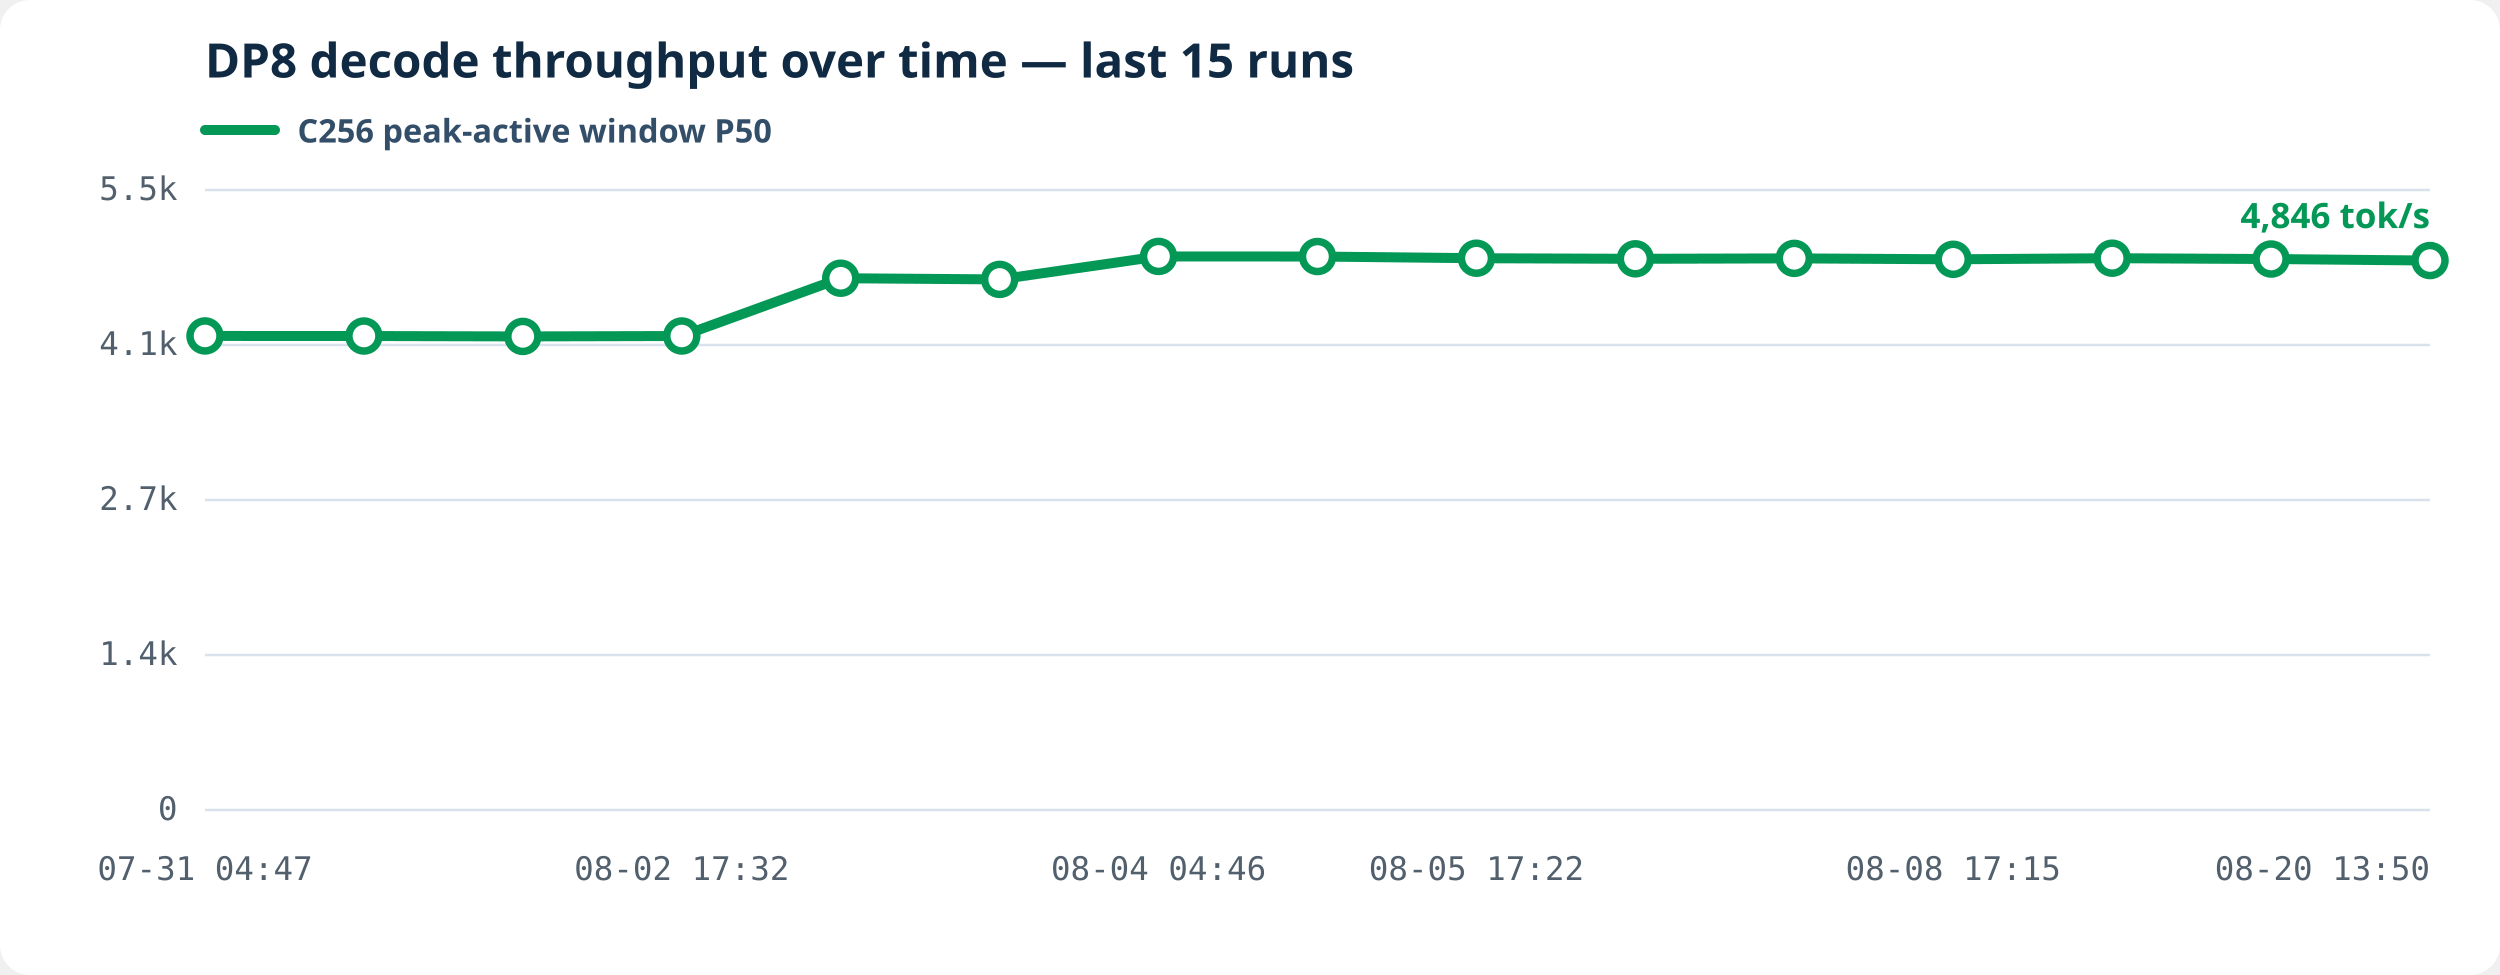
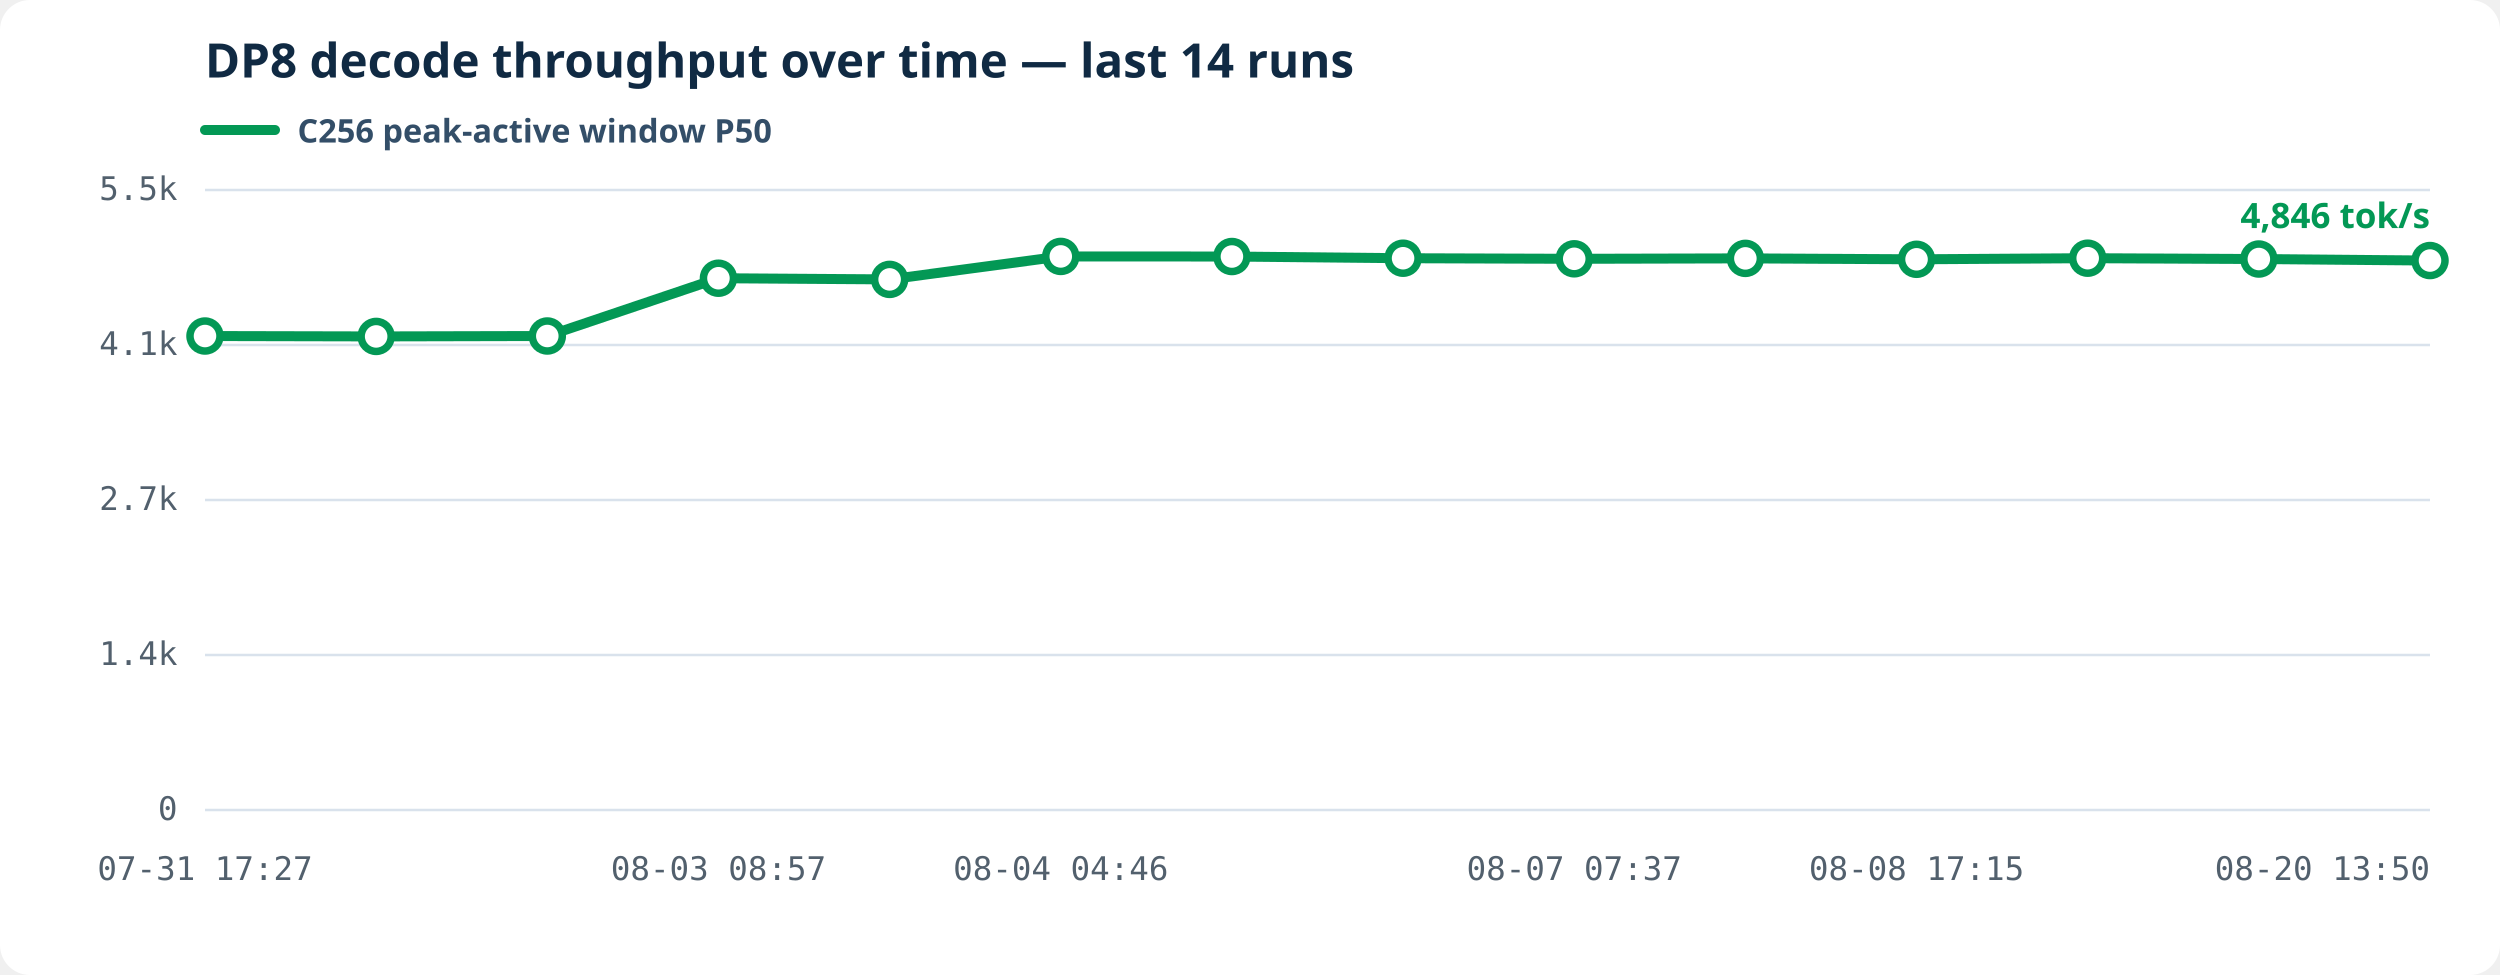
<svg xmlns="http://www.w3.org/2000/svg" viewBox="0 0 1000 390" role="img" aria-labelledby="decode-history-title decode-history-desc">
  <style>.bg{fill:#fff}.grid{stroke:#d9e2ec;stroke-width:1}.axis{fill:#52606d;font:13px ui-monospace,SFMono-Regular,Consolas,monospace}.heading{fill:#102a43;font:600 19px system-ui,sans-serif}.line{fill:none;stroke-width:4;stroke-linejoin:round;stroke-linecap:round}.dot{fill:#fff;stroke-width:3}.latest{stroke-width:3}.legend{fill:#334e68;font:600 13px system-ui,sans-serif}.value{font:600 14px system-ui,sans-serif}</style>
  <rect class="bg" width="1000" height="390" rx="12" />
-   <text class="heading" x="82" y="31">DP8 decode throughput over time — last 15 runs</text>
+   <text class="heading" x="82" y="31">DP8 decode throughput over time — last 14 runs</text>
  <line x1="82" y1="52" x2="110" y2="52" stroke="#039855" stroke-width="4" stroke-linecap="round" />
  <text class="legend" x="119" y="57">C256 peak-active window P50</text>
  <line class="grid" x1="82" y1="324.00" x2="972" y2="324.00" />
  <text class="axis" text-anchor="end" x="71" y="328.00">0</text>
  <line class="grid" x1="82" y1="262.00" x2="972" y2="262.00" />
  <text class="axis" text-anchor="end" x="71" y="266.00">1.4k</text>
  <line class="grid" x1="82" y1="200.00" x2="972" y2="200.00" />
  <text class="axis" text-anchor="end" x="71" y="204.00">2.7k</text>
  <line class="grid" x1="82" y1="138.00" x2="972" y2="138.00" />
  <text class="axis" text-anchor="end" x="71" y="142.00">4.1k</text>
  <line class="grid" x1="82" y1="76.00" x2="972" y2="76.00" />
  <text class="axis" text-anchor="end" x="71" y="80.00">5.5k</text>
-   <text class="axis" text-anchor="middle" x="82.00" y="352">07-31 04:47</text>
-   <text class="axis" text-anchor="middle" x="272.71" y="352">08-02 17:32</text>
-   <text class="axis" text-anchor="middle" x="463.43" y="352">08-04 04:46</text>
-   <text class="axis" text-anchor="middle" x="590.57" y="352">08-05 17:22</text>
-   <text class="axis" text-anchor="middle" x="781.29" y="352">08-08 17:15</text>
+   <text class="axis" text-anchor="middle" x="82.00" y="352">07-31 17:27</text>
+   <text class="axis" text-anchor="middle" x="287.38" y="352">08-03 08:57</text>
+   <text class="axis" text-anchor="middle" x="424.31" y="352">08-04 04:46</text>
+   <text class="axis" text-anchor="middle" x="629.69" y="352">08-07 07:37</text>
+   <text class="axis" text-anchor="middle" x="766.62" y="352">08-08 17:15</text>
  <text class="axis" text-anchor="end" x="972.00" y="352">08-20 13:50</text>
-   <polyline class="line" stroke="#039855" points="82.00,134.38 145.57,134.41 209.14,134.57 272.71,134.40 336.29,111.29 399.86,111.76 463.43,102.57 527.00,102.61 590.57,103.29 654.14,103.52 717.71,103.35 781.29,103.72 844.86,103.28 908.43,103.61 972.00,104.22" />
-   <circle class="dot" fill="#fff" stroke="#039855" cx="82.00" cy="134.38" r="6" />
-   <circle class="dot" fill="#fff" stroke="#039855" cx="145.57" cy="134.41" r="6" />
-   <circle class="dot" fill="#fff" stroke="#039855" cx="209.14" cy="134.57" r="6" />
-   <circle class="dot" fill="#fff" stroke="#039855" cx="272.71" cy="134.40" r="6" />
-   <circle class="dot" fill="#fff" stroke="#039855" cx="336.29" cy="111.29" r="6" />
-   <circle class="dot" fill="#fff" stroke="#039855" cx="399.86" cy="111.76" r="6" />
-   <circle class="dot" fill="#fff" stroke="#039855" cx="463.43" cy="102.57" r="6" />
-   <circle class="dot" fill="#fff" stroke="#039855" cx="527.00" cy="102.61" r="6" />
-   <circle class="dot" fill="#fff" stroke="#039855" cx="590.57" cy="103.29" r="6" />
-   <circle class="dot" fill="#fff" stroke="#039855" cx="654.14" cy="103.52" r="6" />
-   <circle class="dot" fill="#fff" stroke="#039855" cx="717.71" cy="103.35" r="6" />
-   <circle class="dot" fill="#fff" stroke="#039855" cx="781.29" cy="103.72" r="6" />
-   <circle class="dot" fill="#fff" stroke="#039855" cx="844.86" cy="103.28" r="6" />
-   <circle class="dot" fill="#fff" stroke="#039855" cx="908.43" cy="103.61" r="6" />
+   <polyline class="line" stroke="#039855" points="82.00,134.41 150.46,134.57 218.92,134.40 287.38,111.29 355.85,111.76 424.31,102.57 492.77,102.61 561.23,103.29 629.69,103.52 698.15,103.35 766.62,103.72 835.08,103.28 903.54,103.61 972.00,104.22" />
+   <circle class="dot" fill="#fff" stroke="#039855" cx="82.00" cy="134.41" r="6" />
+   <circle class="dot" fill="#fff" stroke="#039855" cx="150.46" cy="134.57" r="6" />
+   <circle class="dot" fill="#fff" stroke="#039855" cx="218.92" cy="134.40" r="6" />
+   <circle class="dot" fill="#fff" stroke="#039855" cx="287.38" cy="111.29" r="6" />
+   <circle class="dot" fill="#fff" stroke="#039855" cx="355.85" cy="111.76" r="6" />
+   <circle class="dot" fill="#fff" stroke="#039855" cx="424.31" cy="102.57" r="6" />
+   <circle class="dot" fill="#fff" stroke="#039855" cx="492.77" cy="102.61" r="6" />
+   <circle class="dot" fill="#fff" stroke="#039855" cx="561.23" cy="103.29" r="6" />
+   <circle class="dot" fill="#fff" stroke="#039855" cx="629.69" cy="103.52" r="6" />
+   <circle class="dot" fill="#fff" stroke="#039855" cx="698.15" cy="103.35" r="6" />
+   <circle class="dot" fill="#fff" stroke="#039855" cx="766.62" cy="103.72" r="6" />
+   <circle class="dot" fill="#fff" stroke="#039855" cx="835.08" cy="103.28" r="6" />
+   <circle class="dot" fill="#fff" stroke="#039855" cx="903.54" cy="103.61" r="6" />
  <circle class="dot latest" fill="#039855" stroke="#039855" cx="972.00" cy="104.22" r="6" />
  <text class="value" fill="#039855" text-anchor="end" x="972.00" y="91.22">4,846 tok/s</text>
</svg>
